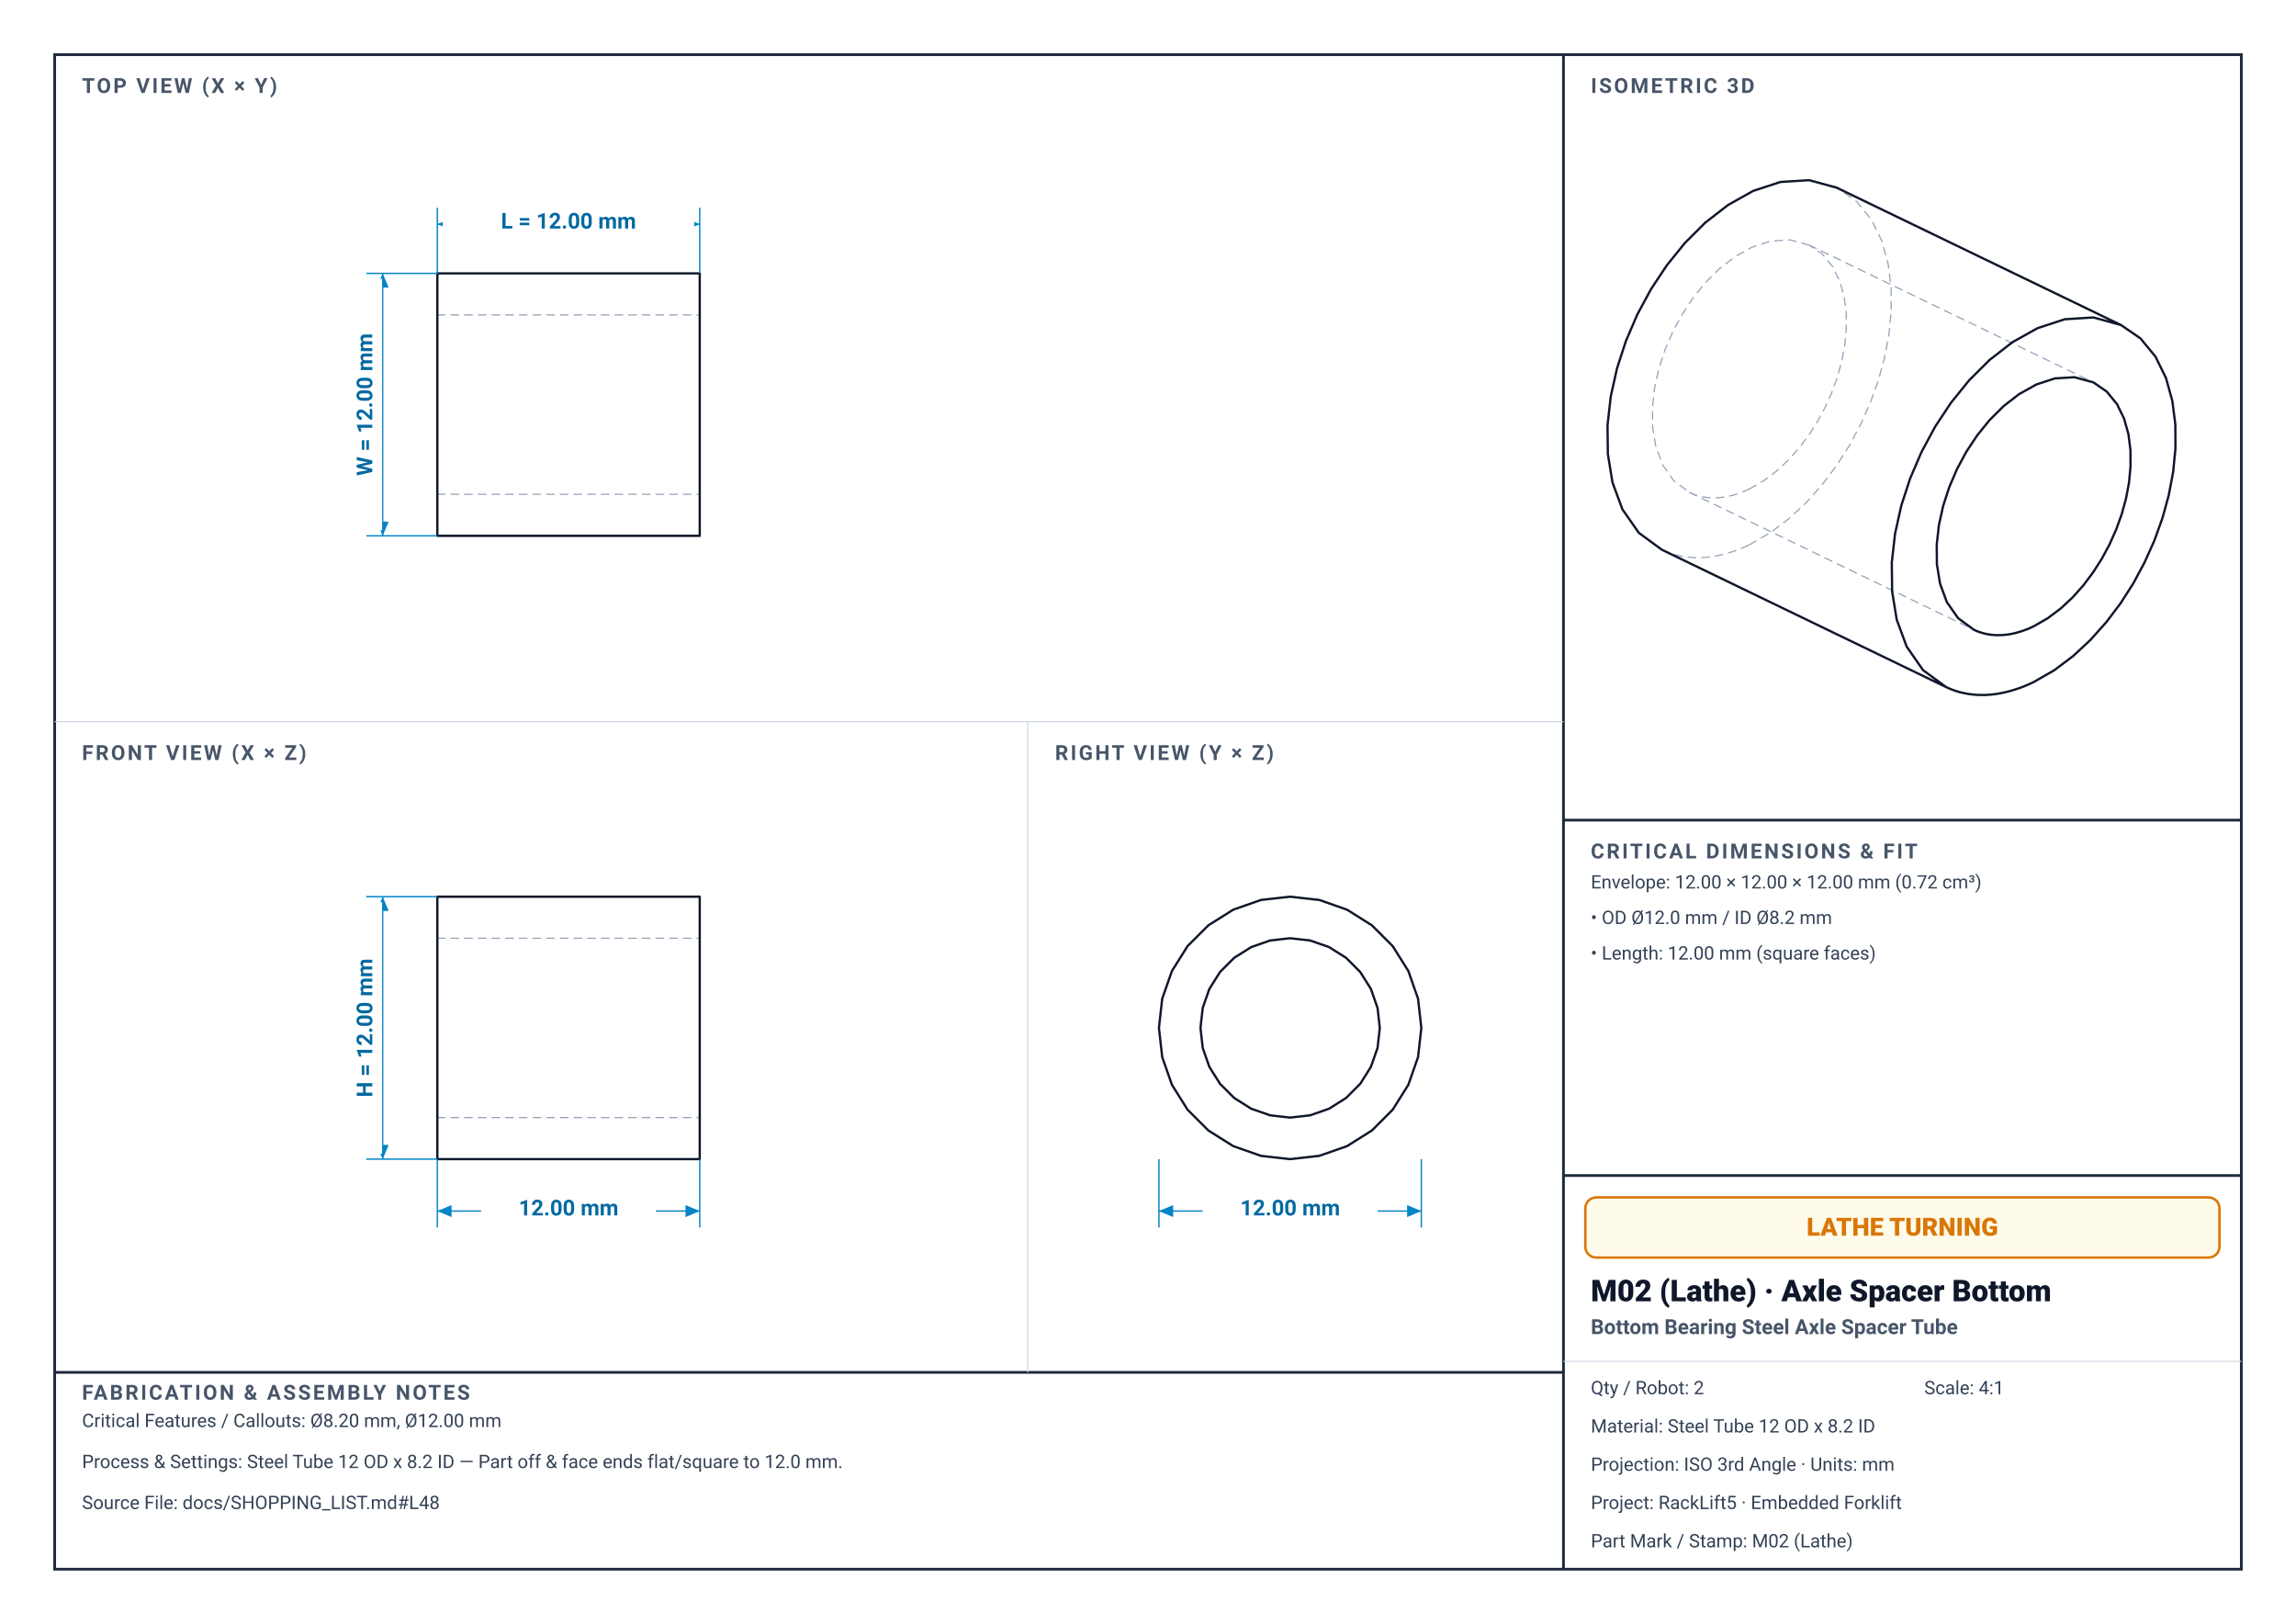
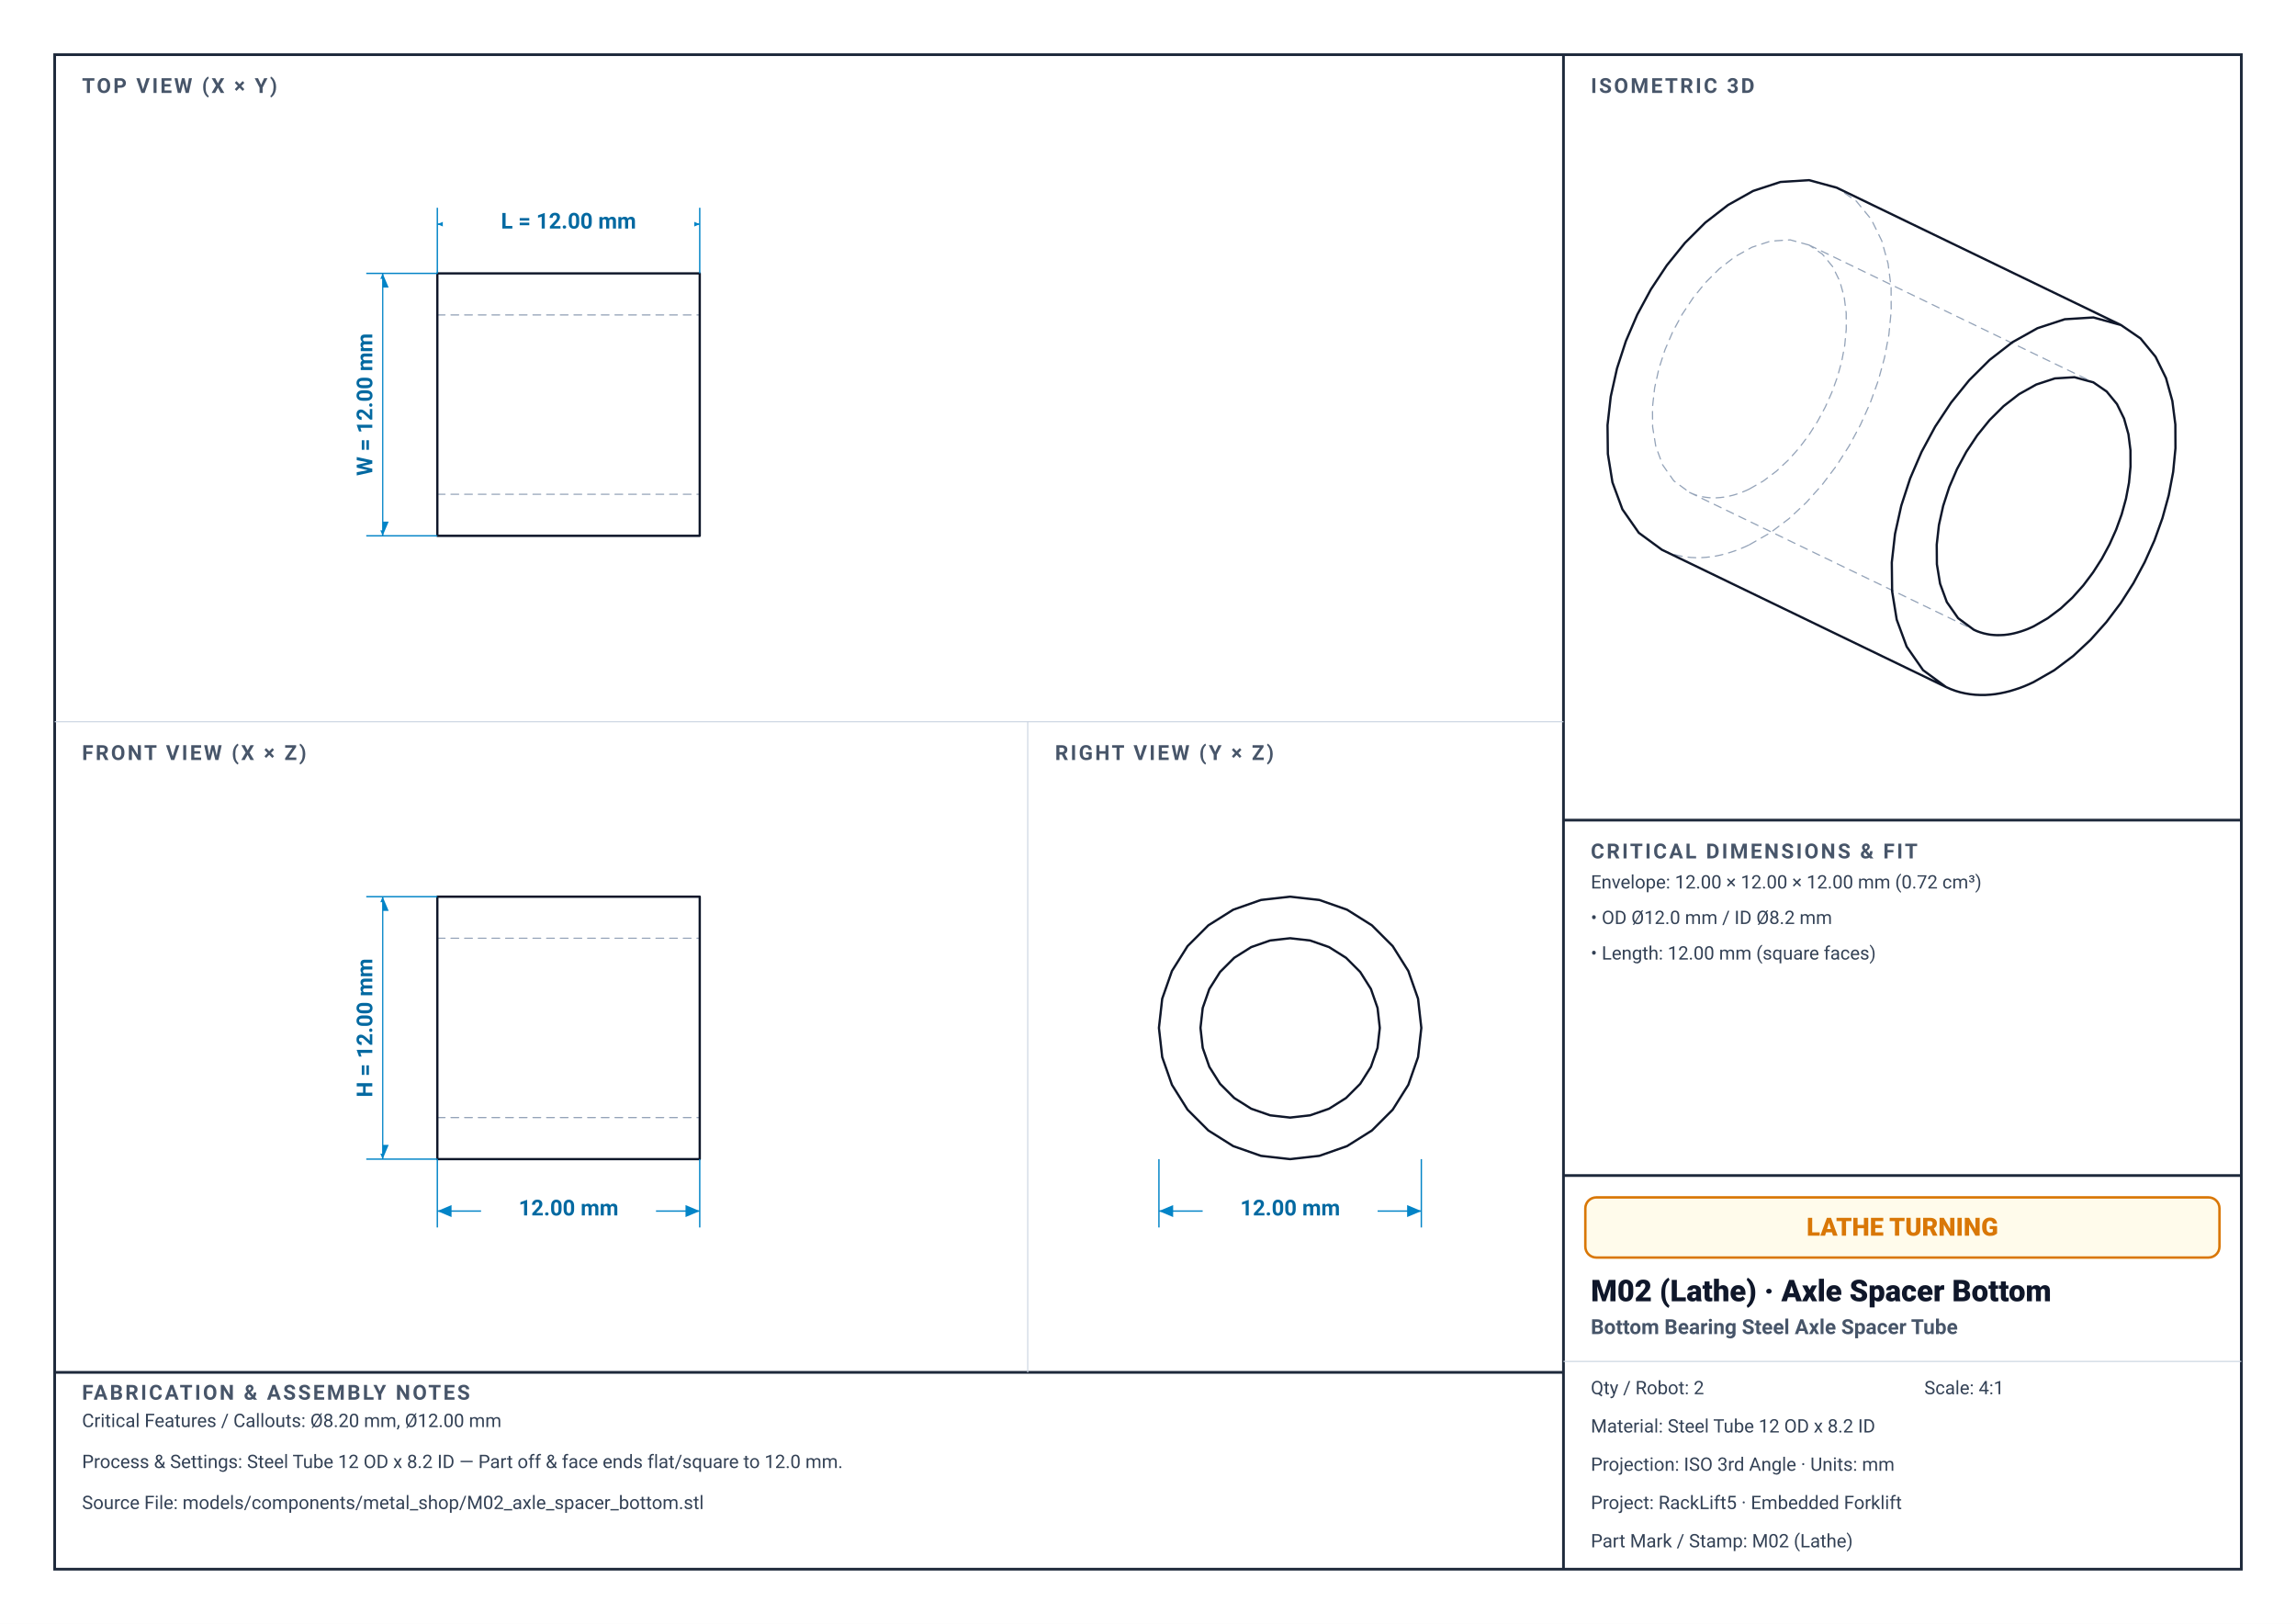
<svg xmlns="http://www.w3.org/2000/svg" width="420mm" height="297mm" viewBox="0 0 420 297">
  <style>
    text { font-family: -apple-system, BlinkMacSystemFont, "Segoe UI", Roboto, Helvetica, sans-serif; fill: #0f172a; }
    .vis { fill: none; stroke: #0f172a; stroke-width: 0.42; stroke-linecap: round; stroke-linejoin: round; }
    .hid { fill: none; stroke: #94a3b8; stroke-width: 0.22; stroke-dasharray: 1.4,1.1; stroke-linecap: round; }
    .dim line { stroke: #0284c7; stroke-width: 0.25; }
    .dim polygon { fill: #0284c7; }
    .dim text { fill: #0369a1; font-size: 4.0px; font-weight: 700; }
    .frame { fill: none; stroke: #1e293b; stroke-width: 0.5; }
    .grid { fill: none; stroke: #cbd5e1; stroke-width: 0.2; }
    .lbl { font-size: 3.8px; font-weight: 700; fill: #475569; letter-spacing: 0.4px; }
    .sm { font-size: 3.4px; fill: #334155; }
    .ttl { font-size: 5.5px; font-weight: 800; fill: #0f172a; }
    .sub { font-size: 3.8px; font-weight: 600; fill: #475569; }
  </style>
  <rect x="0" y="0" width="420" height="297" fill="#ffffff" />
  <rect x="10" y="10" width="400" height="277" class="frame" />
  <line x1="286" y1="10" x2="286" y2="287" class="frame" />
  <line x1="10" y1="251" x2="286" y2="251" class="frame" />
  <line x1="286" y1="150" x2="410" y2="150" class="frame" />
  <line x1="286" y1="215" x2="410" y2="215" class="frame" />
  <line x1="188" y1="132" x2="188" y2="251" class="grid" />
  <line x1="10" y1="132" x2="286" y2="132" class="grid" />
  <text x="15" y="17" class="lbl">TOP VIEW (X × Y)</text>
  <text x="15" y="139" class="lbl">FRONT VIEW (X × Z)</text>
  <text x="193" y="139" class="lbl">RIGHT VIEW (Y × Z)</text>
  <text x="291" y="17" class="lbl">ISOMETRIC 3D</text>
  <path class="hid" d="M128.00,74.00L128.00,72.67L128.00,71.33L128.00,70.00L128.00,68.67L128.00,67.33L128.00,66.00L128.00,64.67L128.00,63.33L128.00,62.00L128.00,60.67L128.00,59.33L128.00,58.00L128.00,56.67L128.00,55.33L128.00,54.00L128.00,52.67L128.00,51.33L128.00,50.00 M128.00,98.00L128.00,96.67L128.00,95.33L128.00,94.00L128.00,92.67L128.00,91.33L128.00,90.00L128.00,88.67L128.00,87.33L128.00,86.00L128.00,84.67L128.00,83.33L128.00,82.00L128.00,80.67L128.00,79.33L128.00,78.00L128.00,76.67L128.00,75.33L128.00,74.00 M80.00,74.00L80.00,72.67L80.00,71.33L80.00,70.00L80.00,68.67L80.00,67.33L80.00,66.00L80.00,64.67L80.00,63.33L80.00,62.00L80.00,60.67L80.00,59.33L80.00,58.00L80.00,56.67L80.00,55.33L80.00,54.00L80.00,52.67L80.00,51.33L80.00,50.00 M80.00,98.00L80.00,96.67L80.00,95.33L80.00,94.00L80.00,92.67L80.00,91.33L80.00,90.00L80.00,88.67L80.00,87.33L80.00,86.00L80.00,84.67L80.00,83.33L80.00,82.00L80.00,80.67L80.00,79.33L80.00,78.00L80.00,76.67L80.00,75.33L80.00,74.00 M128.00,74.00L128.00,73.09L128.00,72.18L128.00,71.27L128.00,70.36L128.00,69.44L128.00,68.53L128.00,67.62L128.00,66.71L128.00,65.80L128.00,64.89L128.00,63.98L128.00,63.07L128.00,62.16L128.00,61.24L128.00,60.33L128.00,59.42L128.00,58.51L128.00,57.60 M128.00,57.60L128.00,59.42L128.00,61.24L128.00,63.07L128.00,64.89L128.00,66.71L128.00,68.53L128.00,70.36L128.00,72.18L128.00,74.00L128.00,75.82L128.00,77.64L128.00,79.47L128.00,81.29L128.00,83.11L128.00,84.93L128.00,86.76L128.00,88.58L128.00,90.40 M128.00,90.40L128.00,89.49L128.00,88.58L128.00,87.67L128.00,86.76L128.00,85.84L128.00,84.93L128.00,84.02L128.00,83.11L128.00,82.20L128.00,81.29L128.00,80.38L128.00,79.47L128.00,78.56L128.00,77.64L128.00,76.73L128.00,75.82L128.00,74.91L128.00,74.00 M80.00,74.00L80.00,73.09L80.00,72.18L80.00,71.27L80.00,70.36L80.00,69.44L80.00,68.53L80.00,67.62L80.00,66.71L80.00,65.80L80.00,64.89L80.00,63.98L80.00,63.07L80.00,62.16L80.00,61.24L80.00,60.33L80.00,59.42L80.00,58.51L80.00,57.60 M80.00,57.60L80.00,59.42L80.00,61.24L80.00,63.07L80.00,64.89L80.00,66.71L80.00,68.53L80.00,70.36L80.00,72.18L80.00,74.00L80.00,75.82L80.00,77.64L80.00,79.47L80.00,81.29L80.00,83.11L80.00,84.93L80.00,86.76L80.00,88.58L80.00,90.40 M80.00,90.40L80.00,89.49L80.00,88.58L80.00,87.67L80.00,86.76L80.00,85.84L80.00,84.93L80.00,84.02L80.00,83.11L80.00,82.20L80.00,81.29L80.00,80.38L80.00,79.47L80.00,78.56L80.00,77.64L80.00,76.73L80.00,75.82L80.00,74.91L80.00,74.00 M80.00,90.40L128.00,90.40 M80.00,57.60L128.00,57.60 M128.00,212.00L128.00,209.33L128.00,206.67L128.00,204.00L128.00,201.33L128.00,198.67L128.00,196.00L128.00,193.33L128.00,190.67L128.00,188.00L128.00,185.33L128.00,182.67L128.00,180.00L128.00,177.33L128.00,174.67L128.00,172.00L128.00,169.33L128.00,166.67L128.00,164.00 M80.00,212.00L80.00,209.33L80.00,206.67L80.00,204.00L80.00,201.33L80.00,198.67L80.00,196.00L80.00,193.33L80.00,190.67L80.00,188.00L80.00,185.33L80.00,182.67L80.00,180.00L80.00,177.33L80.00,174.67L80.00,172.00L80.00,169.33L80.00,166.67L80.00,164.00 M128.00,204.40L128.00,202.58L128.00,200.76L128.00,198.93L128.00,197.11L128.00,195.29L128.00,193.47L128.00,191.64L128.00,189.82L128.00,188.00L128.00,186.18L128.00,184.36L128.00,182.53L128.00,180.71L128.00,178.89L128.00,177.07L128.00,175.24L128.00,173.42L128.00,171.60 M128.00,171.60L128.00,173.42L128.00,175.24L128.00,177.07L128.00,178.89L128.00,180.71L128.00,182.53L128.00,184.36L128.00,186.18L128.00,188.00L128.00,189.82L128.00,191.64L128.00,193.47L128.00,195.29L128.00,197.11L128.00,198.93L128.00,200.76L128.00,202.58L128.00,204.40 M80.00,204.40L80.00,202.58L80.00,200.76L80.00,198.93L80.00,197.11L80.00,195.29L80.00,193.47L80.00,191.64L80.00,189.82L80.00,188.00L80.00,186.18L80.00,184.36L80.00,182.53L80.00,180.71L80.00,178.89L80.00,177.07L80.00,175.24L80.00,173.42L80.00,171.60 M80.00,171.60L80.00,173.42L80.00,175.24L80.00,177.07L80.00,178.89L80.00,180.71L80.00,182.53L80.00,184.36L80.00,186.18L80.00,188.00L80.00,189.82L80.00,191.64L80.00,193.47L80.00,195.29L80.00,197.11L80.00,198.93L80.00,200.76L80.00,202.58L80.00,204.40 M80.00,204.40L128.00,204.40 M80.00,171.60L128.00,171.60 M236.00,212.00L241.34,211.40L246.41,209.62L250.96,206.76L254.76,202.96L257.62,198.41L259.40,193.34L260.00,188.00L259.40,182.66L257.62,177.59L254.76,173.04L250.96,169.24L246.41,166.38L241.34,164.60L236.00,164.00L230.66,164.60L225.59,166.38L221.04,169.24L217.24,173.04L214.38,177.59L212.60,182.66L212.00,188.00L212.60,193.34L214.38,198.41L217.24,202.96L221.04,206.76L225.59,209.62L230.66,211.40L236.00,212.00 M236.00,204.40L239.65,203.99L243.12,202.78L246.23,200.82L248.82,198.23L250.78,195.12L251.99,191.65L252.40,188.00L251.99,184.35L250.78,180.88L248.82,177.77L246.23,175.18L243.12,173.22L239.65,172.01L236.00,171.60L232.35,172.01L228.88,173.22L225.77,175.18L223.18,177.77L221.22,180.88L220.01,184.35L219.60,188.00L220.01,191.65L221.22,195.12L223.18,198.23L225.77,200.82L228.88,202.78L232.35,203.99L236.00,204.40 M320.00,99.64L323.77,97.48L327.24,94.87L330.42,91.91L333.31,88.67L335.93,85.20L338.27,81.53L340.32,77.71L342.10,73.74L343.57,69.65L344.72,65.46L345.53,61.19L345.95,56.87L345.93,52.52L345.38,48.21L344.22,44.03L342.31,40.13L339.56,36.78L335.99,34.33 M304.01,100.55L304.85,100.93L305.72,101.24L306.60,101.51L307.50,101.71L308.40,101.86L309.32,101.96L310.24,102.00L311.16,101.99L312.08,101.93L313.00,101.83L313.91,101.69L314.81,101.50L315.70,101.27L316.58,101.01L317.46,100.71L318.32,100.39L319.16,100.03L320.00,99.64 M320.00,89.44L322.57,87.97L324.95,86.18L327.12,84.16L329.10,81.95L330.88,79.58L332.48,77.07L333.89,74.46L335.10,71.75L336.11,68.95L336.90,66.09L337.45,63.17L337.73,60.22L337.72,57.25L337.35,54.30L336.55,51.45L335.25,48.78L333.37,46.49L330.93,44.82 M330.93,44.82L327.47,43.87L323.89,44.10L320.48,45.22L317.34,46.97L314.50,49.18L311.95,51.72L309.69,54.51L307.70,57.51L305.99,60.68L304.57,63.98L303.46,67.41L302.68,70.92L302.28,74.49L302.31,78.09L302.89,81.64L304.13,85.01L306.19,87.95L309.07,90.07 M309.07,90.07L309.65,90.32L310.24,90.54L310.84,90.72L311.46,90.86L312.08,90.96L312.70,91.03L313.33,91.06L313.96,91.05L314.59,91.01L315.21,90.94L315.84,90.84L316.45,90.71L317.06,90.56L317.67,90.38L318.26,90.18L318.85,89.95L319.43,89.71L320.00,89.44 M309.07,90.07L361.07,115.18 M330.93,44.82L382.93,69.93" />
  <path class="vis" d="M128.00,50.00L128.00,52.67L128.00,55.33L128.00,58.00L128.00,60.67L128.00,63.33L128.00,66.00L128.00,68.67L128.00,71.33L128.00,74.00L128.00,76.67L128.00,79.33L128.00,82.00L128.00,84.67L128.00,87.33L128.00,90.00L128.00,92.67L128.00,95.33L128.00,98.00 M80.00,50.00L80.00,52.67L80.00,55.33L80.00,58.00L80.00,60.67L80.00,63.33L80.00,66.00L80.00,68.67L80.00,71.33L80.00,74.00L80.00,76.67L80.00,79.33L80.00,82.00L80.00,84.67L80.00,87.33L80.00,90.00L80.00,92.67L80.00,95.33L80.00,98.00 M80.00,98.00L128.00,98.00 M80.00,50.00L128.00,50.00 M128.00,164.00L128.00,166.67L128.00,169.33L128.00,172.00L128.00,174.67L128.00,177.33L128.00,180.00L128.00,182.67L128.00,185.33L128.00,188.00L128.00,190.67L128.00,193.33L128.00,196.00L128.00,198.67L128.00,201.33L128.00,204.00L128.00,206.67L128.00,209.33L128.00,212.00 M80.00,212.00L128.00,212.00 M80.00,164.00L80.00,166.67L80.00,169.33L80.00,172.00L80.00,174.67L80.00,177.33L80.00,180.00L80.00,182.67L80.00,185.33L80.00,188.00L80.00,190.67L80.00,193.33L80.00,196.00L80.00,198.67L80.00,201.33L80.00,204.00L80.00,206.67L80.00,209.33L80.00,212.00 M80.00,164.00L128.00,164.00 M236.00,212.00L241.34,211.40L246.41,209.62L250.96,206.76L254.76,202.96L257.62,198.41L259.40,193.34L260.00,188.00L259.40,182.66L257.62,177.59L254.76,173.04L250.96,169.24L246.41,166.38L241.34,164.60L236.00,164.00L230.66,164.60L225.59,166.38L221.04,169.24L217.24,173.04L214.38,177.59L212.60,182.66L212.00,188.00L212.60,193.34L214.38,198.41L217.24,202.96L221.04,206.76L225.59,209.62L230.66,211.40L236.00,212.00 M236.00,204.40L239.65,203.99L243.12,202.78L246.23,200.82L248.82,198.23L250.78,195.12L251.99,191.65L252.40,188.00L251.99,184.35L250.78,180.88L248.82,177.77L246.23,175.18L243.12,173.22L239.65,172.01L236.00,171.60L232.35,172.01L228.88,173.22L225.77,175.18L223.18,177.77L221.22,180.88L220.01,184.35L219.60,188.00L220.01,191.65L221.22,195.12L223.18,198.23L225.77,200.82L228.88,202.78L232.35,203.99L236.00,204.40 M372.00,124.75L375.77,122.59L379.24,119.98L382.42,117.02L385.31,113.78L387.93,110.31L390.27,106.65L392.32,102.82L394.10,98.85L395.57,94.76L396.72,90.58L397.53,86.31L397.95,81.98L397.93,77.64L397.38,73.33L396.22,69.15L394.31,65.25L391.56,61.90L387.99,59.45 M387.99,59.45L382.94,58.06L377.70,58.39L372.70,60.03L368.11,62.60L363.95,65.83L360.22,69.54L356.91,73.63L354.00,78.02L351.50,82.66L349.42,87.49L347.79,92.50L346.65,97.64L346.06,102.87L346.12,108.14L346.96,113.33L348.78,118.26L351.78,122.57L356.01,125.67 M356.01,125.67L356.85,126.04L357.72,126.36L358.60,126.62L359.50,126.82L360.40,126.97L361.32,127.07L362.24,127.11L363.16,127.11L364.08,127.05L365.00,126.95L365.91,126.80L366.81,126.61L367.70,126.39L368.58,126.12L369.46,125.83L370.32,125.50L371.16,125.14L372.00,124.75 M335.99,34.33L330.94,32.95L325.70,33.28L320.70,34.92L316.11,37.49L311.95,40.71L308.22,44.43L304.91,48.52L302.00,52.91L299.50,57.54L297.42,62.38L295.79,67.39L294.65,72.53L294.06,77.76L294.12,83.02L294.96,88.22L296.78,93.15L299.78,97.45L304.01,100.55 M372.00,114.56L374.57,113.08L376.95,111.30L379.12,109.28L381.10,107.06L382.88,104.69L384.48,102.19L385.89,99.57L387.10,96.86L388.11,94.07L388.90,91.20L389.45,88.29L389.73,85.33L389.72,82.36L389.35,79.42L388.55,76.56L387.25,73.90L385.37,71.61L382.93,69.93 M382.93,69.93L379.47,68.99L375.89,69.21L372.48,70.33L369.34,72.09L366.50,74.29L363.95,76.83L361.69,79.62L359.70,82.62L357.99,85.79L356.57,89.10L355.46,92.52L354.68,96.03L354.28,99.61L354.31,103.20L354.89,106.75L356.13,110.12L358.19,113.06L361.07,115.18 M361.07,115.18L361.65,115.44L362.24,115.65L362.84,115.83L363.46,115.97L364.08,116.08L364.70,116.14L365.33,116.17L365.96,116.16L366.59,116.13L367.21,116.06L367.84,115.96L368.45,115.83L369.06,115.67L369.67,115.49L370.26,115.29L370.85,115.07L371.43,114.82L372.00,114.56 M304.01,100.55L356.01,125.67 M335.99,34.33L387.99,59.45" />
  <g class="dim">
    <line x1="80.00" y1="50.00" x2="80.00" y2="38.00" />
    <line x1="128.00" y1="50.00" x2="128.00" y2="38.00" />
    <line x1="80.00" y1="41.00" x2="128.00" y2="41.00" />
    <polygon points="80.00,41.00 82.60,39.90 82.60,42.10" />
    <polygon points="128.00,41.00 125.40,39.90 125.40,42.10" />
    <rect x="81.00" y="37.40" width="46.00" height="6.2" fill="#ffffff" />
    <text x="104.00" y="41.80" text-anchor="middle">L = 12.00 mm</text>
  </g>
  <g class="dim">
    <line x1="80.00" y1="50.00" x2="67.00" y2="50.00" />
    <line x1="80.00" y1="98.00" x2="67.00" y2="98.00" />
    <line x1="70.00" y1="50.00" x2="70.00" y2="98.00" />
    <polygon points="70.00,50.00 68.90,52.60 71.10,52.60" />
    <polygon points="70.00,98.00 68.90,95.40 71.10,95.40" />
    <g transform="translate(68.50,74.00) rotate(-90)">
      <rect x="-23.00" y="-4.8" width="46.00" height="6.2" fill="#ffffff" />
      <text x="0" y="-0.4" text-anchor="middle">W = 12.00 mm</text>
    </g>
  </g>
  <g class="dim">
    <line x1="80.00" y1="212.00" x2="80.00" y2="224.50" />
    <line x1="128.00" y1="212.00" x2="128.00" y2="224.50" />
    <line x1="80.00" y1="221.50" x2="128.00" y2="221.50" />
    <polygon points="80.00,221.50 82.60,220.40 82.60,222.60" />
    <polygon points="128.00,221.50 125.40,220.40 125.40,222.60" />
    <rect x="88.00" y="217.90" width="32.00" height="6.2" fill="#ffffff" />
    <text x="104.00" y="222.30" text-anchor="middle">12.00 mm</text>
  </g>
  <g class="dim">
    <line x1="80.00" y1="164.00" x2="67.00" y2="164.00" />
    <line x1="80.00" y1="212.00" x2="67.00" y2="212.00" />
    <line x1="70.00" y1="164.00" x2="70.00" y2="212.00" />
    <polygon points="70.00,164.00 68.90,166.60 71.10,166.60" />
    <polygon points="70.00,212.00 68.90,209.40 71.10,209.40" />
    <g transform="translate(68.50,188.00) rotate(-90)">
      <rect x="-23.00" y="-4.8" width="46.00" height="6.2" fill="#ffffff" />
      <text x="0" y="-0.4" text-anchor="middle">H = 12.00 mm</text>
    </g>
  </g>
  <g class="dim">
    <line x1="212.00" y1="212.00" x2="212.00" y2="224.50" />
    <line x1="260.00" y1="212.00" x2="260.00" y2="224.50" />
    <line x1="212.00" y1="221.50" x2="260.00" y2="221.50" />
    <polygon points="212.00,221.50 214.60,220.40 214.60,222.60" />
    <polygon points="260.00,221.50 257.40,220.40 257.40,222.60" />
    <rect x="220.00" y="217.90" width="32.00" height="6.2" fill="#ffffff" />
    <text x="236.00" y="222.30" text-anchor="middle">12.00 mm</text>
  </g>
  <text x="291" y="157" class="lbl">CRITICAL DIMENSIONS &amp; FIT</text>
  <text x="291" y="162.5" class="sm">Envelope: 12.00 × 12.00 × 12.00 mm (0.72 cm³)</text>
  <text x="291" y="169.0" class="sm">• OD Ø12.0 mm / ID Ø8.2 mm</text>
  <text x="291" y="175.5" class="sm">• Length: 12.00 mm (square faces)</text>
  <text x="15" y="256" class="lbl">FABRICATION &amp; ASSEMBLY NOTES</text>
  <text x="15" y="261.0" class="sm">Critical Features / Callouts: Ø8.20 mm, Ø12.00 mm</text>
  <text x="15" y="268.5" class="sm">Process &amp; Settings: Steel Tube 12 OD x 8.2 ID — Part off &amp; face ends flat/square to 12.0 mm.</text>
-   <text x="15" y="276.0" class="sm">Source File: docs/SHOPPING_LIST.md#L48</text>
+   <text x="15" y="276.0" class="sm">Source File: models/components/metal_shop/M02_axle_spacer_bottom.stl</text>
  <rect x="290" y="219" width="116" height="11" rx="2" fill="#fffbeb" stroke="#d97706" stroke-width="0.45" />
  <text x="348" y="226" text-anchor="middle" style="font-size:4.6px;font-weight:800;fill:#d97706">LATHE TURNING</text>
  <text x="291" y="238" class="ttl">M02 (Lathe) · Axle Spacer Bottom</text>
  <text x="291" y="244" class="sub">Bottom Bearing Steel Axle Spacer Tube</text>
  <line x1="286" y1="249" x2="410" y2="249" class="grid" />
  <text x="291" y="255" class="sm">Qty / Robot: 2</text>
  <text x="352" y="255" class="sm">Scale: 4:1</text>
  <text x="291" y="262" class="sm">Material: Steel Tube 12 OD x 8.2 ID</text>
  <text x="291" y="269" class="sm">Projection: ISO 3rd Angle · Units: mm</text>
  <text x="291" y="276" class="sm">Project: RackLift5 · Embedded Forklift</text>
  <text x="291" y="283" class="sm">Part Mark / Stamp: M02 (Lathe)</text>
</svg>
